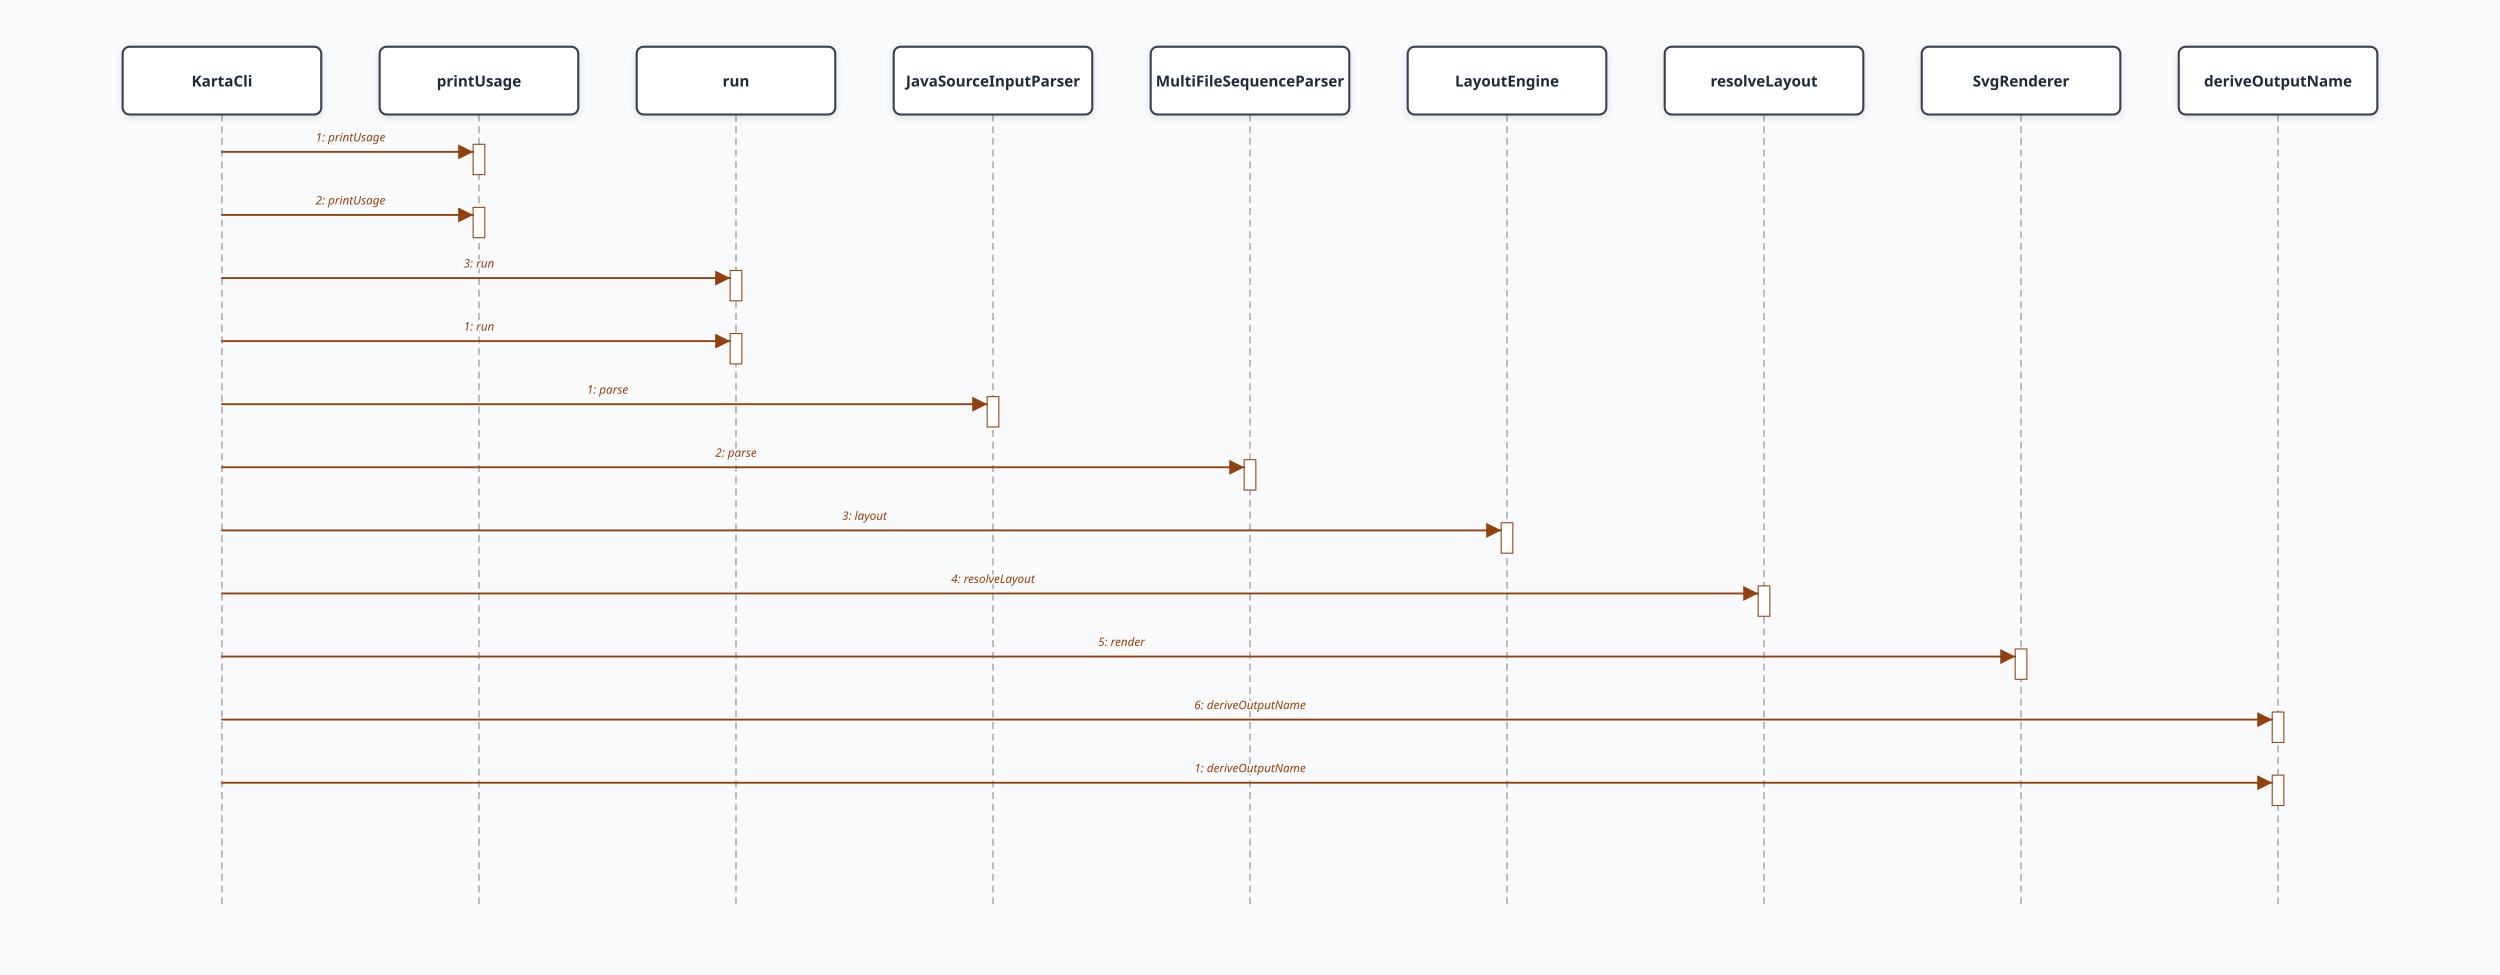
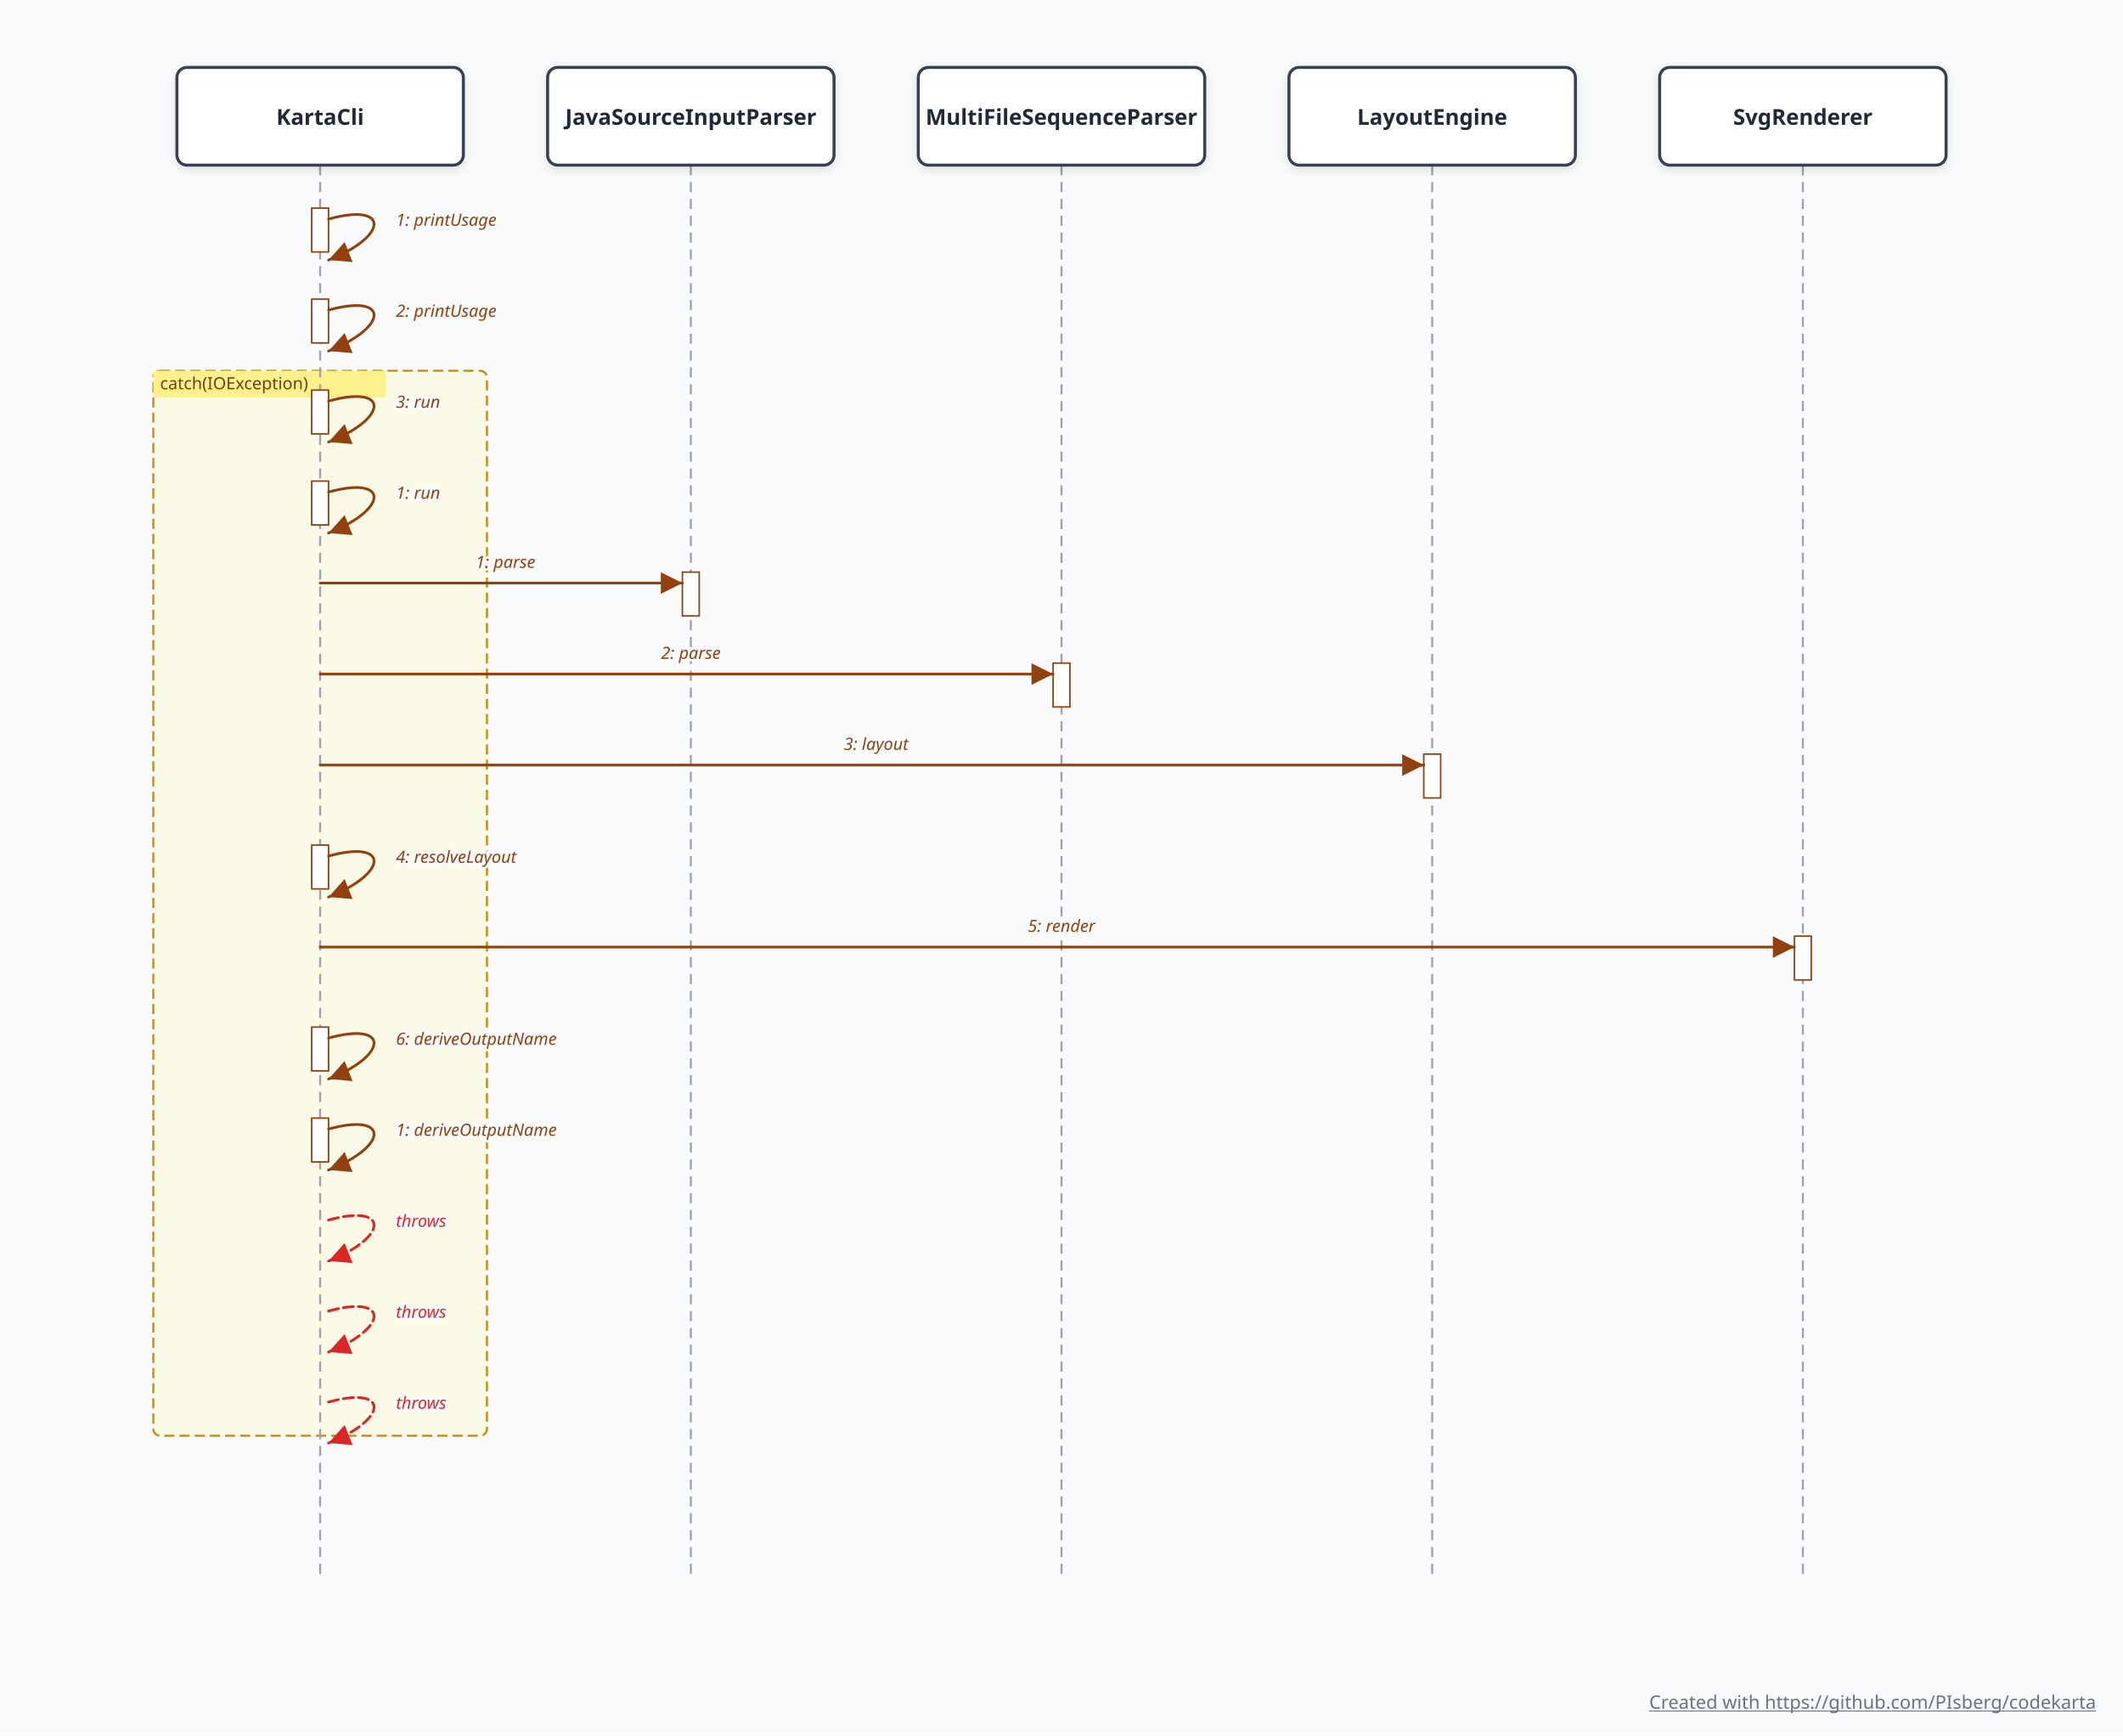
- <svg xmlns="http://www.w3.org/2000/svg" width="2140" height="834" viewBox="0 0 2140 834">
+ <svg xmlns="http://www.w3.org/2000/svg" width="1260" height="1030" viewBox="0 0 1260 1030">
  <defs>
    <style>
svg { font-family: -apple-system, BlinkMacSystemFont, 'Segoe UI', sans-serif; }
.node-rect { transition: filter 0.15s; }
.node-rect:hover { stroke-width: 2.5 !important; }
.edge-line { stroke-linecap: round; stroke-linejoin: round; }
.edge-label { paint-order: stroke; stroke: #f9fafb; stroke-width: 3; }
+ .diagram-attribution { fill: #6b7280; text-decoration: underline; }
+ .diagram-attribution:hover { fill: #374151; text-decoration: underline; }
.group-rect { }
.node-label { pointer-events: none; }
</style>
    <filter id="nodeShadow" x="-15%" y="-15%" width="130%" height="130%">
      <feDropShadow dx="0" dy="2" stdDeviation="3" flood-color="#0000001a" />
    </filter>
    <marker id="seq-marker-call" markerWidth="10" markerHeight="8" refX="8" refY="4" orient="auto">
      <path d="M0,0 L8,4 L0,8 Z" fill="#92400e" />
    </marker>
    <marker id="seq-marker-exc" markerWidth="10" markerHeight="8" refX="8" refY="4" orient="auto">
      <path d="M0,0 L8,4 L0,8 Z" fill="#dc2626" />
    </marker>
  </defs>
-   <rect width="2140" height="834" fill="#f9fafb" />
-   <line x1="190.0" y1="98.0" x2="190.0" y2="774.0" stroke="#9ca3af" stroke-width="1.2" stroke-dasharray="6,4" />
-   <line x1="410.0" y1="98.0" x2="410.0" y2="774.0" stroke="#9ca3af" stroke-width="1.2" stroke-dasharray="6,4" />
-   <line x1="630.0" y1="98.0" x2="630.0" y2="774.0" stroke="#9ca3af" stroke-width="1.2" stroke-dasharray="6,4" />
-   <line x1="850.0" y1="98.0" x2="850.0" y2="774.0" stroke="#9ca3af" stroke-width="1.2" stroke-dasharray="6,4" />
-   <line x1="1070.0" y1="98.0" x2="1070.0" y2="774.0" stroke="#9ca3af" stroke-width="1.2" stroke-dasharray="6,4" />
-   <line x1="1290.0" y1="98.0" x2="1290.0" y2="774.0" stroke="#9ca3af" stroke-width="1.2" stroke-dasharray="6,4" />
-   <line x1="1510.0" y1="98.0" x2="1510.0" y2="774.0" stroke="#9ca3af" stroke-width="1.2" stroke-dasharray="6,4" />
-   <line x1="1730.0" y1="98.0" x2="1730.0" y2="774.0" stroke="#9ca3af" stroke-width="1.2" stroke-dasharray="6,4" />
-   <line x1="1950.0" y1="98.0" x2="1950.0" y2="774.0" stroke="#9ca3af" stroke-width="1.2" stroke-dasharray="6,4" />
-   <rect x="405.0" y="123.5" width="10.0" height="26.0" fill="#ffffff" stroke="#92400e" stroke-width="0.9" />
-   <rect x="405.0" y="177.5" width="10.0" height="26.0" fill="#ffffff" stroke="#92400e" stroke-width="0.9" />
-   <rect x="625.0" y="231.5" width="10.0" height="26.0" fill="#ffffff" stroke="#92400e" stroke-width="0.9" />
-   <rect x="625.0" y="285.5" width="10.0" height="26.0" fill="#ffffff" stroke="#92400e" stroke-width="0.9" />
-   <rect x="845.0" y="339.5" width="10.0" height="26.0" fill="#ffffff" stroke="#92400e" stroke-width="0.9" />
-   <rect x="1065.0" y="393.5" width="10.0" height="26.0" fill="#ffffff" stroke="#92400e" stroke-width="0.9" />
-   <rect x="1285.0" y="447.5" width="10.0" height="26.0" fill="#ffffff" stroke="#92400e" stroke-width="0.9" />
-   <rect x="1505.0" y="501.5" width="10.0" height="26.0" fill="#ffffff" stroke="#92400e" stroke-width="0.9" />
-   <rect x="1725.0" y="555.5" width="10.0" height="26.0" fill="#ffffff" stroke="#92400e" stroke-width="0.9" />
-   <rect x="1945.0" y="609.5" width="10.0" height="26.0" fill="#ffffff" stroke="#92400e" stroke-width="0.9" />
-   <rect x="1945.0" y="663.5" width="10.0" height="26.0" fill="#ffffff" stroke="#92400e" stroke-width="0.9" />
-   <line class="edge-line" x1="190.0" y1="130.0" x2="405.0" y2="130.0" stroke="#92400e" stroke-width="1.6" marker-end="url(#seq-marker-call)" />
-   <text class="edge-label" x="300.0" y="121.0" text-anchor="middle" font-family="sans-serif" font-size="10" fill="#92400e" font-style="italic">1: printUsage</text>
-   <line class="edge-line" x1="190.0" y1="184.0" x2="405.0" y2="184.0" stroke="#92400e" stroke-width="1.6" marker-end="url(#seq-marker-call)" />
-   <text class="edge-label" x="300.0" y="175.0" text-anchor="middle" font-family="sans-serif" font-size="10" fill="#92400e" font-style="italic">2: printUsage</text>
-   <line class="edge-line" x1="190.0" y1="238.0" x2="625.0" y2="238.0" stroke="#92400e" stroke-width="1.6" marker-end="url(#seq-marker-call)" />
-   <text class="edge-label" x="410.0" y="229.0" text-anchor="middle" font-family="sans-serif" font-size="10" fill="#92400e" font-style="italic">3: run</text>
-   <line class="edge-line" x1="190.0" y1="292.0" x2="625.0" y2="292.0" stroke="#92400e" stroke-width="1.6" marker-end="url(#seq-marker-call)" />
-   <text class="edge-label" x="410.0" y="283.0" text-anchor="middle" font-family="sans-serif" font-size="10" fill="#92400e" font-style="italic">1: run</text>
-   <line class="edge-line" x1="190.0" y1="346.0" x2="845.0" y2="346.0" stroke="#92400e" stroke-width="1.6" marker-end="url(#seq-marker-call)" />
-   <text class="edge-label" x="520.0" y="337.0" text-anchor="middle" font-family="sans-serif" font-size="10" fill="#92400e" font-style="italic">1: parse</text>
-   <line class="edge-line" x1="190.0" y1="400.0" x2="1065.0" y2="400.0" stroke="#92400e" stroke-width="1.6" marker-end="url(#seq-marker-call)" />
-   <text class="edge-label" x="630.0" y="391.0" text-anchor="middle" font-family="sans-serif" font-size="10" fill="#92400e" font-style="italic">2: parse</text>
-   <line class="edge-line" x1="190.0" y1="454.0" x2="1285.0" y2="454.0" stroke="#92400e" stroke-width="1.6" marker-end="url(#seq-marker-call)" />
-   <text class="edge-label" x="740.0" y="445.0" text-anchor="middle" font-family="sans-serif" font-size="10" fill="#92400e" font-style="italic">3: layout</text>
-   <line class="edge-line" x1="190.0" y1="508.0" x2="1505.0" y2="508.0" stroke="#92400e" stroke-width="1.6" marker-end="url(#seq-marker-call)" />
-   <text class="edge-label" x="850.0" y="499.0" text-anchor="middle" font-family="sans-serif" font-size="10" fill="#92400e" font-style="italic">4: resolveLayout</text>
-   <line class="edge-line" x1="190.0" y1="562.0" x2="1725.0" y2="562.0" stroke="#92400e" stroke-width="1.6" marker-end="url(#seq-marker-call)" />
-   <text class="edge-label" x="960.0" y="553.0" text-anchor="middle" font-family="sans-serif" font-size="10" fill="#92400e" font-style="italic">5: render</text>
-   <line class="edge-line" x1="190.0" y1="616.0" x2="1945.0" y2="616.0" stroke="#92400e" stroke-width="1.6" marker-end="url(#seq-marker-call)" />
-   <text class="edge-label" x="1070.0" y="607.0" text-anchor="middle" font-family="sans-serif" font-size="10" fill="#92400e" font-style="italic">6: deriveOutputName</text>
-   <line class="edge-line" x1="190.0" y1="670.0" x2="1945.0" y2="670.0" stroke="#92400e" stroke-width="1.6" marker-end="url(#seq-marker-call)" />
-   <text class="edge-label" x="1070.0" y="661.0" text-anchor="middle" font-family="sans-serif" font-size="10" fill="#92400e" font-style="italic">1: deriveOutputName</text>
+   <rect width="1260" height="1030" fill="#f9fafb" />
+   <rect class="group-rect" x="91.0" y="220.0" width="198.0" height="632.0" rx="4" fill="#fef9c3" fill-opacity="0.35" stroke="#ca8a04" stroke-dasharray="6,3" stroke-width="1.2" />
+   <rect x="91.0" y="220.0" width="138.0" height="16" rx="2" fill="#fef08a" />
+   <text x="95.0" y="231.0" font-family="sans-serif" font-size="10" fill="#713f12">catch(IOException)</text>
+   <line x1="190.0" y1="98.0" x2="190.0" y2="936.0" stroke="#9ca3af" stroke-width="1.2" stroke-dasharray="6,4" />
+   <line x1="410.0" y1="98.0" x2="410.0" y2="936.0" stroke="#9ca3af" stroke-width="1.2" stroke-dasharray="6,4" />
+   <line x1="630.0" y1="98.0" x2="630.0" y2="936.0" stroke="#9ca3af" stroke-width="1.2" stroke-dasharray="6,4" />
+   <line x1="850.0" y1="98.0" x2="850.0" y2="936.0" stroke="#9ca3af" stroke-width="1.2" stroke-dasharray="6,4" />
+   <line x1="1070.0" y1="98.0" x2="1070.0" y2="936.0" stroke="#9ca3af" stroke-width="1.2" stroke-dasharray="6,4" />
+   <rect x="185.0" y="123.5" width="10.0" height="26.0" fill="#ffffff" stroke="#92400e" stroke-width="0.9" />
+   <rect x="185.0" y="177.5" width="10.0" height="26.0" fill="#ffffff" stroke="#92400e" stroke-width="0.9" />
+   <rect x="185.0" y="231.5" width="10.0" height="26.0" fill="#ffffff" stroke="#92400e" stroke-width="0.9" />
+   <rect x="185.0" y="285.5" width="10.0" height="26.0" fill="#ffffff" stroke="#92400e" stroke-width="0.9" />
+   <rect x="405.0" y="339.5" width="10.0" height="26.0" fill="#ffffff" stroke="#92400e" stroke-width="0.9" />
+   <rect x="625.0" y="393.5" width="10.0" height="26.0" fill="#ffffff" stroke="#92400e" stroke-width="0.9" />
+   <rect x="845.0" y="447.5" width="10.0" height="26.0" fill="#ffffff" stroke="#92400e" stroke-width="0.9" />
+   <rect x="185.0" y="501.5" width="10.0" height="26.0" fill="#ffffff" stroke="#92400e" stroke-width="0.9" />
+   <rect x="1065.0" y="555.5" width="10.0" height="26.0" fill="#ffffff" stroke="#92400e" stroke-width="0.9" />
+   <rect x="185.0" y="609.5" width="10.0" height="26.0" fill="#ffffff" stroke="#92400e" stroke-width="0.9" />
+   <rect x="185.0" y="663.5" width="10.0" height="26.0" fill="#ffffff" stroke="#92400e" stroke-width="0.9" />
+   <path class="edge-line" d="M195.0 130.0 C231.0 120.0 231.0 140.0 195.0 154.3" fill="none" stroke="#92400e" stroke-width="1.6" marker-end="url(#seq-marker-call)" />
+   <text class="edge-label" x="235.0" y="134.0" text-anchor="start" font-family="sans-serif" font-size="10" fill="#92400e" font-style="italic">1: printUsage</text>
+   <path class="edge-line" d="M195.0 184.0 C231.0 174.0 231.0 194.0 195.0 208.3" fill="none" stroke="#92400e" stroke-width="1.6" marker-end="url(#seq-marker-call)" />
+   <text class="edge-label" x="235.0" y="188.0" text-anchor="start" font-family="sans-serif" font-size="10" fill="#92400e" font-style="italic">2: printUsage</text>
+   <path class="edge-line" d="M195.0 238.0 C231.0 228.0 231.0 248.0 195.0 262.3" fill="none" stroke="#92400e" stroke-width="1.6" marker-end="url(#seq-marker-call)" />
+   <text class="edge-label" x="235.0" y="242.0" text-anchor="start" font-family="sans-serif" font-size="10" fill="#92400e" font-style="italic">3: run</text>
+   <path class="edge-line" d="M195.0 292.0 C231.0 282.0 231.0 302.0 195.0 316.3" fill="none" stroke="#92400e" stroke-width="1.6" marker-end="url(#seq-marker-call)" />
+   <text class="edge-label" x="235.0" y="296.0" text-anchor="start" font-family="sans-serif" font-size="10" fill="#92400e" font-style="italic">1: run</text>
+   <line class="edge-line" x1="190.0" y1="346.0" x2="405.0" y2="346.0" stroke="#92400e" stroke-width="1.6" marker-end="url(#seq-marker-call)" />
+   <text class="edge-label" x="300.0" y="337.0" text-anchor="middle" font-family="sans-serif" font-size="10" fill="#92400e" font-style="italic">1: parse</text>
+   <line class="edge-line" x1="190.0" y1="400.0" x2="625.0" y2="400.0" stroke="#92400e" stroke-width="1.6" marker-end="url(#seq-marker-call)" />
+   <text class="edge-label" x="410.0" y="391.0" text-anchor="middle" font-family="sans-serif" font-size="10" fill="#92400e" font-style="italic">2: parse</text>
+   <line class="edge-line" x1="190.0" y1="454.0" x2="845.0" y2="454.0" stroke="#92400e" stroke-width="1.6" marker-end="url(#seq-marker-call)" />
+   <text class="edge-label" x="520.0" y="445.0" text-anchor="middle" font-family="sans-serif" font-size="10" fill="#92400e" font-style="italic">3: layout</text>
+   <path class="edge-line" d="M195.0 508.0 C231.0 498.0 231.0 518.0 195.0 532.3" fill="none" stroke="#92400e" stroke-width="1.6" marker-end="url(#seq-marker-call)" />
+   <text class="edge-label" x="235.0" y="512.0" text-anchor="start" font-family="sans-serif" font-size="10" fill="#92400e" font-style="italic">4: resolveLayout</text>
+   <line class="edge-line" x1="190.0" y1="562.0" x2="1065.0" y2="562.0" stroke="#92400e" stroke-width="1.6" marker-end="url(#seq-marker-call)" />
+   <text class="edge-label" x="630.0" y="553.0" text-anchor="middle" font-family="sans-serif" font-size="10" fill="#92400e" font-style="italic">5: render</text>
+   <path class="edge-line" d="M195.0 616.0 C231.0 606.0 231.0 626.0 195.0 640.3" fill="none" stroke="#92400e" stroke-width="1.6" marker-end="url(#seq-marker-call)" />
+   <text class="edge-label" x="235.0" y="620.0" text-anchor="start" font-family="sans-serif" font-size="10" fill="#92400e" font-style="italic">6: deriveOutputName</text>
+   <path class="edge-line" d="M195.0 670.0 C231.0 660.0 231.0 680.0 195.0 694.3" fill="none" stroke="#92400e" stroke-width="1.6" marker-end="url(#seq-marker-call)" />
+   <text class="edge-label" x="235.0" y="674.0" text-anchor="start" font-family="sans-serif" font-size="10" fill="#92400e" font-style="italic">1: deriveOutputName</text>
+   <path class="edge-line" d="M195.0 724.0 C231.0 714.0 231.0 734.0 195.0 748.3" fill="none" stroke="#dc2626" stroke-width="1.6" stroke-dasharray="6,3" marker-end="url(#seq-marker-exc)" />
+   <text class="edge-label" x="235.0" y="728.0" text-anchor="start" font-family="sans-serif" font-size="10" fill="#dc2626" font-style="italic">throws</text>
+   <path class="edge-line" d="M195.0 778.0 C231.0 768.0 231.0 788.0 195.0 802.3" fill="none" stroke="#dc2626" stroke-width="1.6" stroke-dasharray="6,3" marker-end="url(#seq-marker-exc)" />
+   <text class="edge-label" x="235.0" y="782.0" text-anchor="start" font-family="sans-serif" font-size="10" fill="#dc2626" font-style="italic">throws</text>
+   <path class="edge-line" d="M195.0 832.0 C231.0 822.0 231.0 842.0 195.0 856.3" fill="none" stroke="#dc2626" stroke-width="1.6" stroke-dasharray="6,3" marker-end="url(#seq-marker-exc)" />
+   <text class="edge-label" x="235.0" y="836.0" text-anchor="start" font-family="sans-serif" font-size="10" fill="#dc2626" font-style="italic">throws</text>
  <rect class="node-rect" x="105.0" y="40.0" width="170.0" height="58.0" rx="6" fill="#ffffff" stroke="#374151" stroke-width="1.8" filter="url(#nodeShadow)" />
  <text class="node-label" x="190.0" y="69.0" text-anchor="middle" dominant-baseline="central" font-family="sans-serif" font-size="13" font-weight="bold" fill="#1f2937">KartaCli</text>
  <rect class="node-rect" x="325.0" y="40.0" width="170.0" height="58.0" rx="6" fill="#ffffff" stroke="#374151" stroke-width="1.8" filter="url(#nodeShadow)" />
-   <text class="node-label" x="410.0" y="69.0" text-anchor="middle" dominant-baseline="central" font-family="sans-serif" font-size="13" font-weight="bold" fill="#1f2937">printUsage</text>
+   <text class="node-label" x="410.0" y="69.0" text-anchor="middle" dominant-baseline="central" font-family="sans-serif" font-size="13" font-weight="bold" fill="#1f2937">JavaSourceInputParser</text>
  <rect class="node-rect" x="545.0" y="40.0" width="170.0" height="58.0" rx="6" fill="#ffffff" stroke="#374151" stroke-width="1.8" filter="url(#nodeShadow)" />
-   <text class="node-label" x="630.0" y="69.0" text-anchor="middle" dominant-baseline="central" font-family="sans-serif" font-size="13" font-weight="bold" fill="#1f2937">run</text>
+   <text class="node-label" x="630.0" y="69.0" text-anchor="middle" dominant-baseline="central" font-family="sans-serif" font-size="13" font-weight="bold" fill="#1f2937">MultiFileSequenceParser</text>
  <rect class="node-rect" x="765.0" y="40.0" width="170.0" height="58.0" rx="6" fill="#ffffff" stroke="#374151" stroke-width="1.8" filter="url(#nodeShadow)" />
-   <text class="node-label" x="850.0" y="69.0" text-anchor="middle" dominant-baseline="central" font-family="sans-serif" font-size="13" font-weight="bold" fill="#1f2937">JavaSourceInputParser</text>
+   <text class="node-label" x="850.0" y="69.0" text-anchor="middle" dominant-baseline="central" font-family="sans-serif" font-size="13" font-weight="bold" fill="#1f2937">LayoutEngine</text>
  <rect class="node-rect" x="985.0" y="40.0" width="170.0" height="58.0" rx="6" fill="#ffffff" stroke="#374151" stroke-width="1.8" filter="url(#nodeShadow)" />
-   <text class="node-label" x="1070.0" y="69.0" text-anchor="middle" dominant-baseline="central" font-family="sans-serif" font-size="13" font-weight="bold" fill="#1f2937">MultiFileSequenceParser</text>
-   <rect class="node-rect" x="1205.0" y="40.0" width="170.0" height="58.0" rx="6" fill="#ffffff" stroke="#374151" stroke-width="1.8" filter="url(#nodeShadow)" />
-   <text class="node-label" x="1290.0" y="69.0" text-anchor="middle" dominant-baseline="central" font-family="sans-serif" font-size="13" font-weight="bold" fill="#1f2937">LayoutEngine</text>
-   <rect class="node-rect" x="1425.0" y="40.0" width="170.0" height="58.0" rx="6" fill="#ffffff" stroke="#374151" stroke-width="1.8" filter="url(#nodeShadow)" />
-   <text class="node-label" x="1510.0" y="69.0" text-anchor="middle" dominant-baseline="central" font-family="sans-serif" font-size="13" font-weight="bold" fill="#1f2937">resolveLayout</text>
-   <rect class="node-rect" x="1645.0" y="40.0" width="170.0" height="58.0" rx="6" fill="#ffffff" stroke="#374151" stroke-width="1.8" filter="url(#nodeShadow)" />
-   <text class="node-label" x="1730.0" y="69.0" text-anchor="middle" dominant-baseline="central" font-family="sans-serif" font-size="13" font-weight="bold" fill="#1f2937">SvgRenderer</text>
-   <rect class="node-rect" x="1865.0" y="40.0" width="170.0" height="58.0" rx="6" fill="#ffffff" stroke="#374151" stroke-width="1.8" filter="url(#nodeShadow)" />
-   <text class="node-label" x="1950.0" y="69.0" text-anchor="middle" dominant-baseline="central" font-family="sans-serif" font-size="13" font-weight="bold" fill="#1f2937">deriveOutputName</text>
+   <text class="node-label" x="1070.0" y="69.0" text-anchor="middle" dominant-baseline="central" font-family="sans-serif" font-size="13" font-weight="bold" fill="#1f2937">SvgRenderer</text>
+   <a class="diagram-attribution" href="https://github.com/PIsberg/codekarta" target="_blank" rel="noopener noreferrer">
+     <text x="1244.0" y="1014.0" text-anchor="end" font-family="sans-serif" font-size="11" fill="#6b7280" text-decoration="underline">Created with https://github.com/PIsberg/codekarta</text>
+   </a>
</svg>
